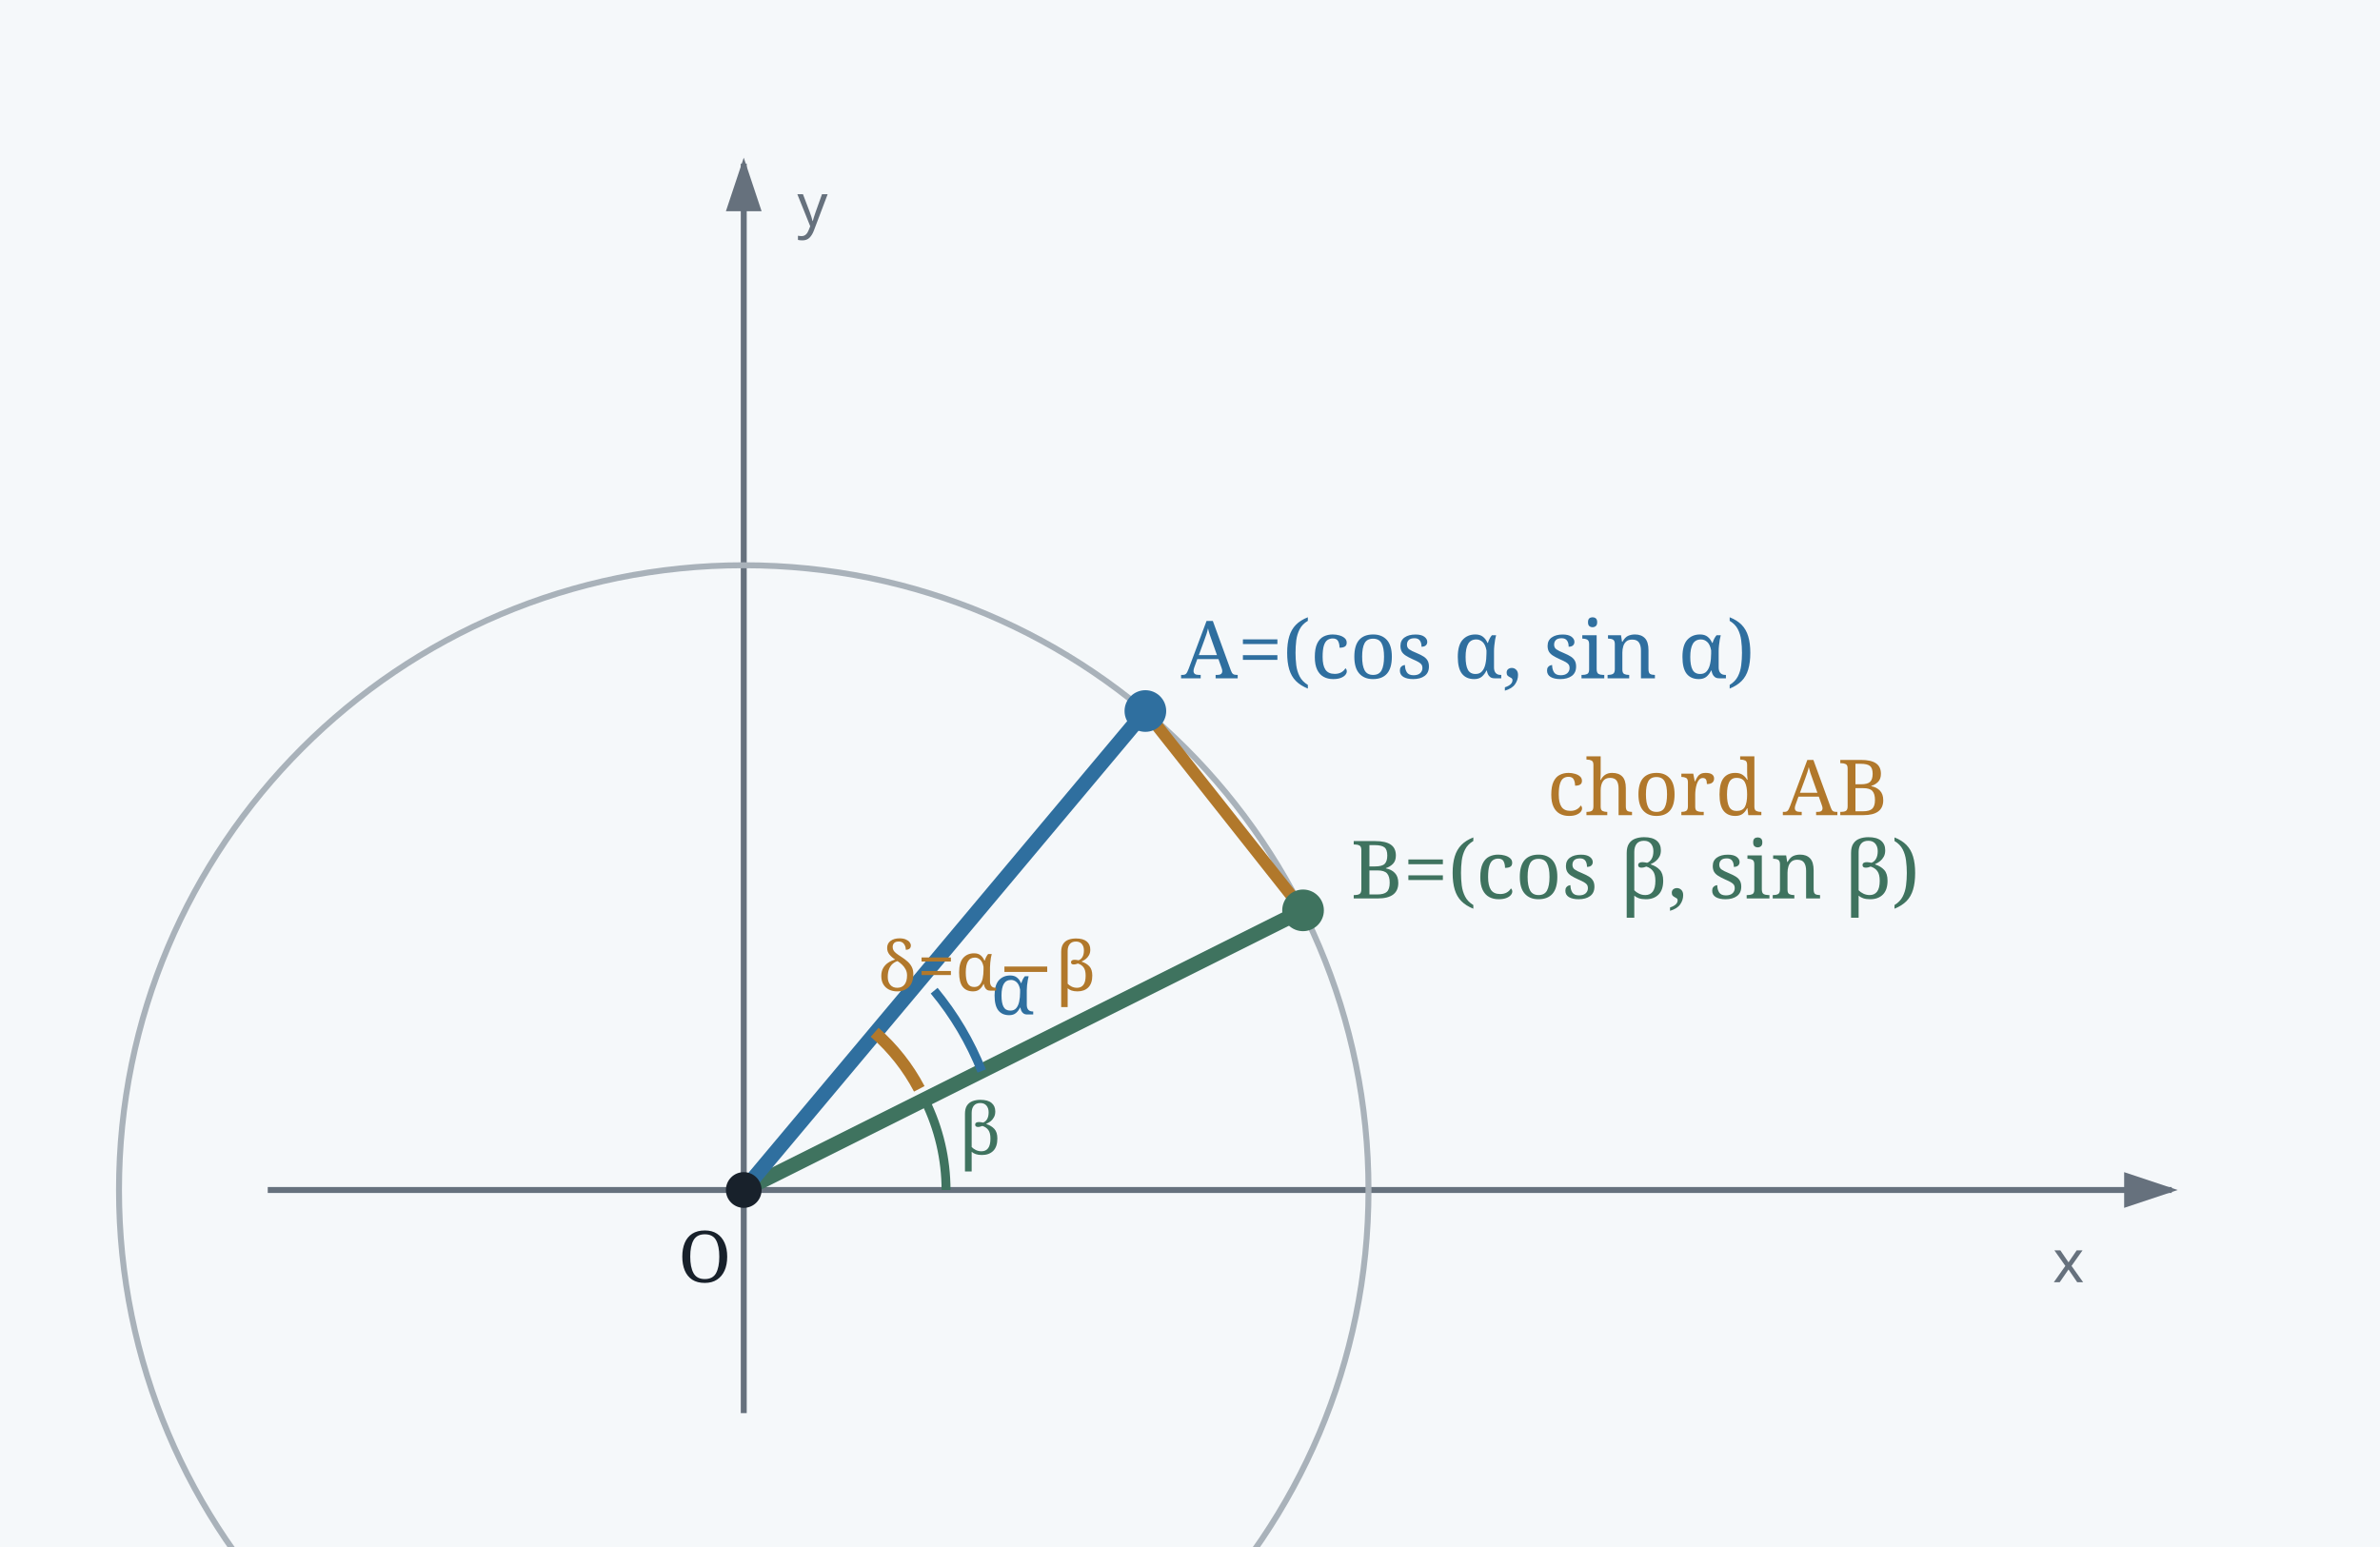
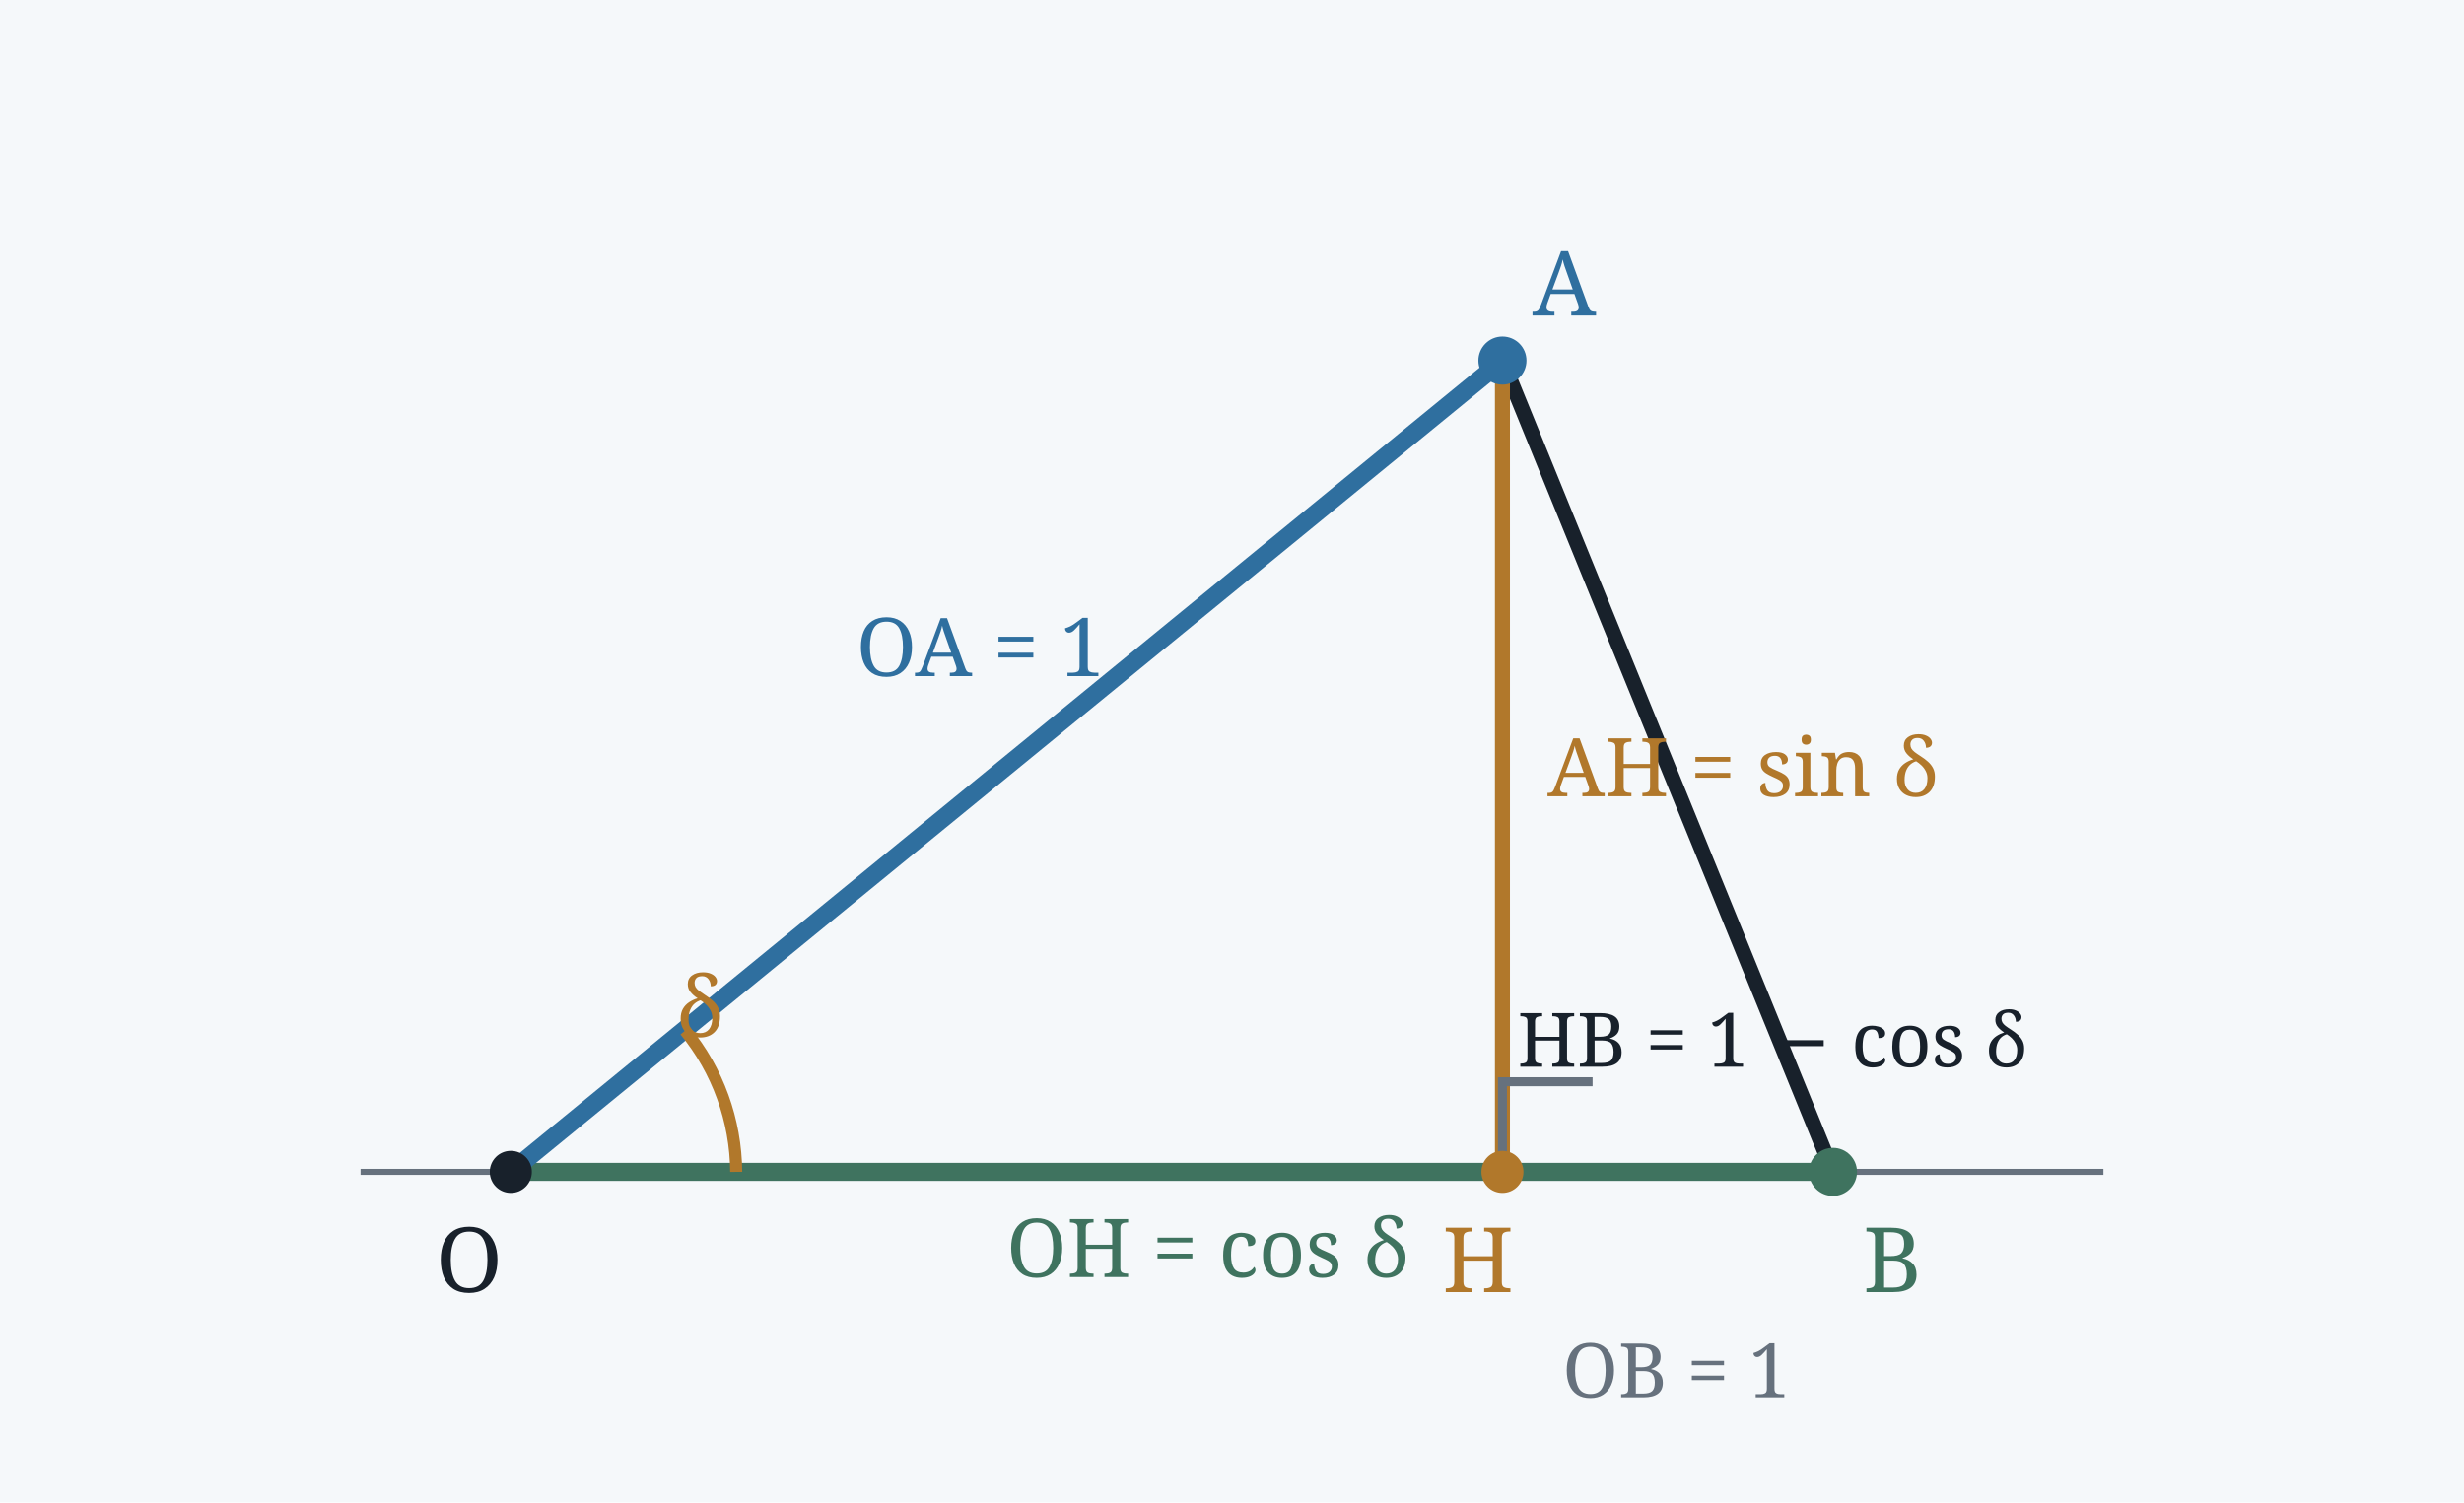
- <svg xmlns="http://www.w3.org/2000/svg" viewBox="0 0 800 520" role="img" aria-labelledby="title desc">
-   <defs>
-     <marker id="arrow" markerWidth="10" markerHeight="10" refX="8" refY="3" orient="auto" markerUnits="strokeWidth">
-       <path d="M0,0 L0,6 L9,3 z" fill="#66717d" />
-     </marker>
-   </defs>
-   <rect width="800" height="520" fill="#f5f8fa" />
-   <line x1="90" y1="400" x2="730" y2="400" stroke="#66717d" stroke-width="2" marker-end="url(#arrow)" />
-   <line x1="250" y1="475" x2="250" y2="55" stroke="#66717d" stroke-width="2" marker-end="url(#arrow)" />
-   <circle cx="250" cy="400" r="210" fill="none" stroke="#a9b2ba" stroke-width="2" />
-   <line x1="250" y1="400" x2="438" y2="306" stroke="#3f735f" stroke-width="5" />
-   <line x1="250" y1="400" x2="385" y2="239" stroke="#2f6f9f" stroke-width="5" />
-   <line x1="438" y1="306" x2="385" y2="239" stroke="#b1782b" stroke-width="4" />
-   <circle cx="438" cy="306" r="7" fill="#3f735f" />
-   <circle cx="385" cy="239" r="7" fill="#2f6f9f" />
-   <circle cx="250" cy="400" r="6" fill="#18212b" />
-   <path d="M318 400 A68 68 0 0 0 311 370" fill="none" stroke="#3f735f" stroke-width="3" />
-   <path d="M330 360 A100 100 0 0 0 314 333" fill="none" stroke="#2f6f9f" stroke-width="3" />
-   <path d="M309 366 A66 66 0 0 0 294 347" fill="none" stroke="#b1782b" stroke-width="4" />
-   <text x="454" y="302" font-family="serif" font-size="27" fill="#3f735f">B=(cos β, sin β)</text>
-   <text x="397" y="228" font-family="serif" font-size="27" fill="#2f6f9f">A=(cos α, sin α)</text>
-   <text x="520" y="274" font-family="serif" font-size="26" fill="#b1782b">chord AB</text>
-   <text x="322" y="388" font-family="serif" font-size="24" fill="#3f735f">β</text>
-   <text x="333" y="341" font-family="serif" font-size="24" fill="#2f6f9f">α</text>
-   <text x="295" y="333" font-family="serif" font-size="23" fill="#b1782b">δ=α−β</text>
-   <text x="228" y="431" font-family="serif" font-size="24" fill="#18212b">O</text>
-   <text x="690" y="431" font-family="sans-serif" font-size="20" fill="#66717d">x</text>
-   <text x="268" y="76" font-family="sans-serif" font-size="20" fill="#66717d">y</text>
+ <svg xmlns="http://www.w3.org/2000/svg" viewBox="0 0 820 500" role="img" aria-labelledby="title desc">
+   <rect width="820" height="500" fill="#f5f8fa" />
+   <line x1="120" y1="390" x2="700" y2="390" stroke="#66717d" stroke-width="2" />
+   <line x1="170" y1="390" x2="610" y2="390" stroke="#3f735f" stroke-width="6" />
+   <line x1="170" y1="390" x2="500" y2="120" stroke="#2f6f9f" stroke-width="6" />
+   <line x1="500" y1="120" x2="610" y2="390" stroke="#18212b" stroke-width="5" />
+   <line x1="500" y1="120" x2="500" y2="390" stroke="#b1782b" stroke-width="5" />
+   <polyline points="500,390 500,360 530,360" fill="none" stroke="#66717d" stroke-width="3" />
+   <path d="M245 390 A75 75 0 0 0 228 343" fill="none" stroke="#b1782b" stroke-width="4" />
+   <circle cx="170" cy="390" r="7" fill="#18212b" />
+   <circle cx="500" cy="120" r="8" fill="#2f6f9f" />
+   <circle cx="500" cy="390" r="7" fill="#b1782b" />
+   <circle cx="610" cy="390" r="8" fill="#3f735f" />
+   <text x="145" y="430" font-family="serif" font-size="30" fill="#18212b">O</text>
+   <text x="510" y="105" font-family="serif" font-size="30" fill="#2f6f9f">A</text>
+   <text x="480" y="430" font-family="serif" font-size="30" fill="#b1782b">H</text>
+   <text x="620" y="430" font-family="serif" font-size="30" fill="#3f735f">B</text>
+   <text x="225" y="345" font-family="serif" font-size="28" fill="#b1782b">δ</text>
+   <text x="285" y="225" font-family="serif" font-size="27" fill="#2f6f9f">OA = 1</text>
+   <text x="335" y="425" font-family="serif" font-size="27" fill="#3f735f">OH = cos δ</text>
+   <text x="515" y="265" font-family="serif" font-size="27" fill="#b1782b">AH = sin δ</text>
+   <text x="505" y="355" font-family="serif" font-size="25" fill="#18212b">HB = 1 − cos δ</text>
+   <text x="520" y="465" font-family="serif" font-size="25" fill="#66717d">OB = 1</text>
</svg>
